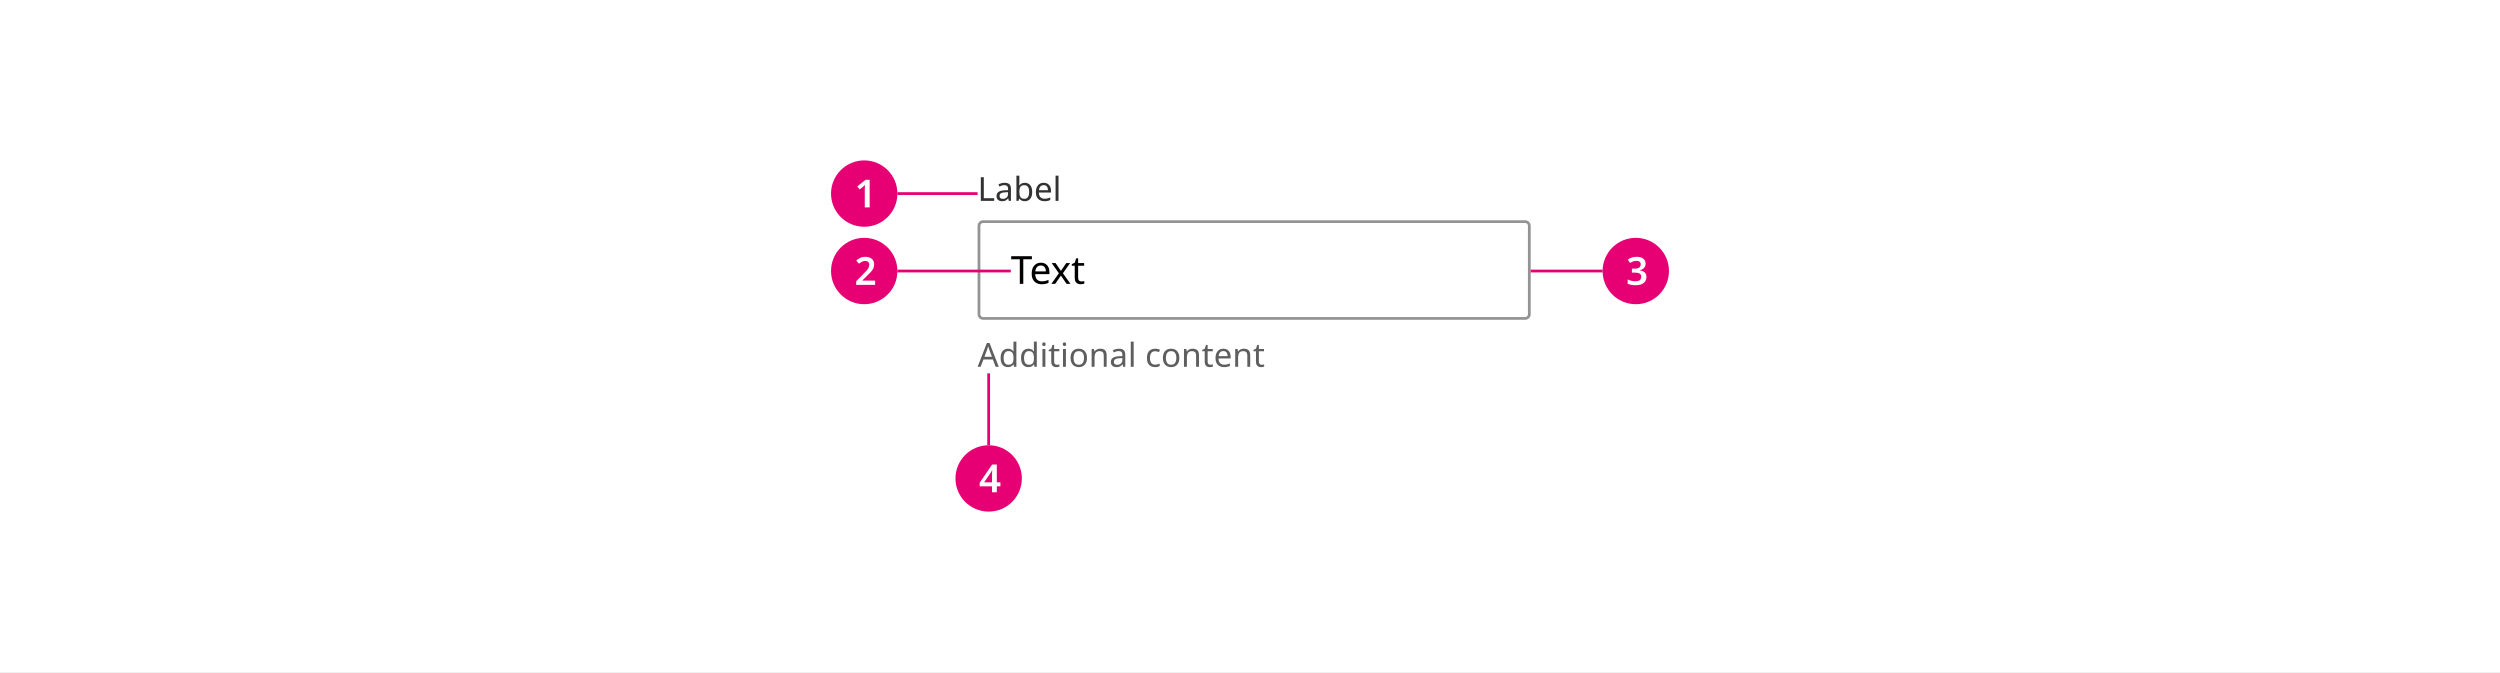
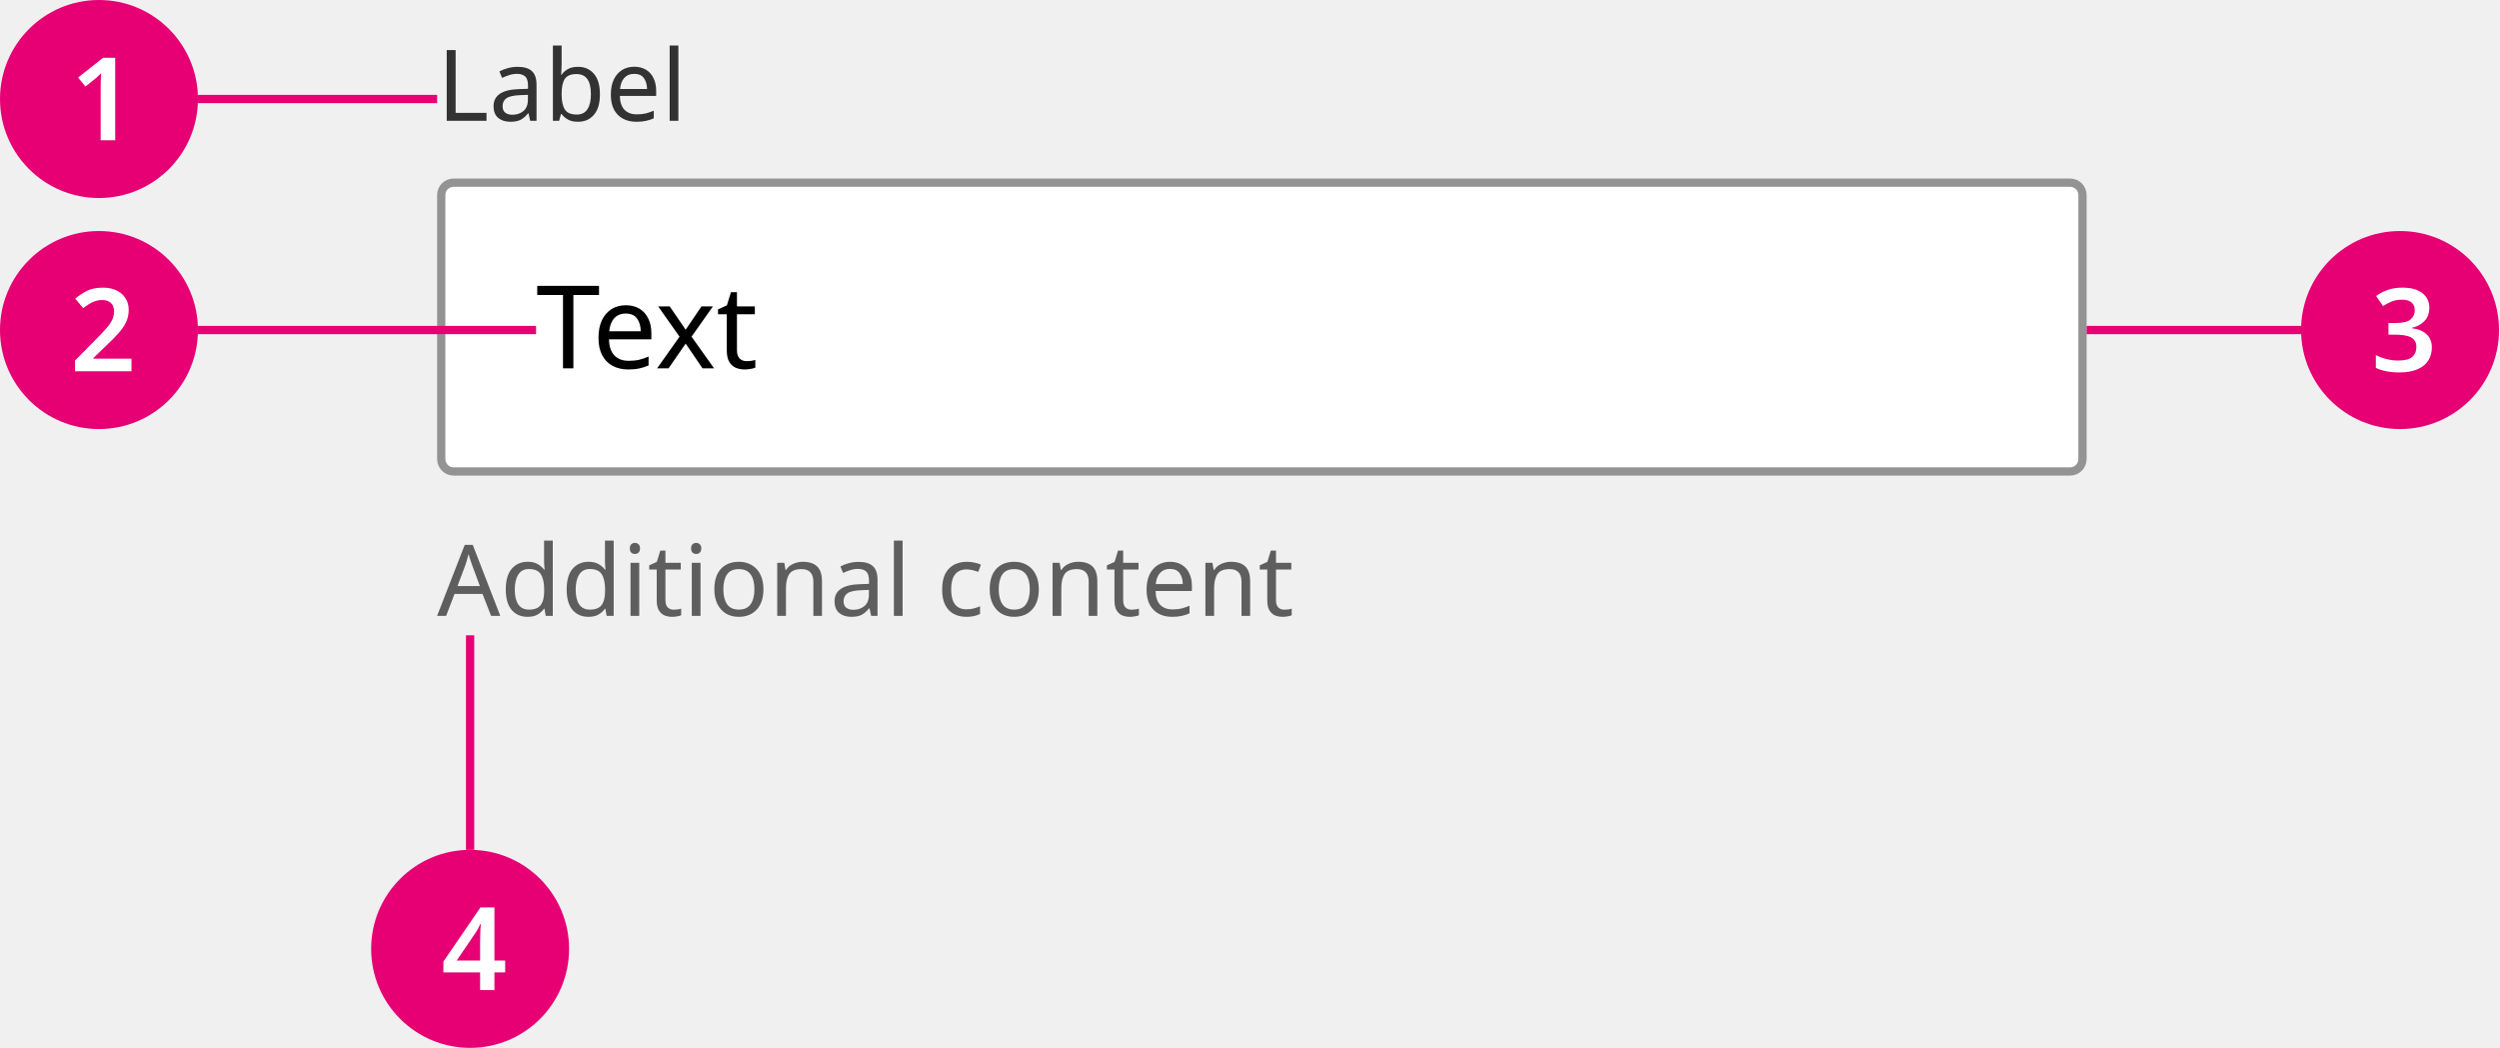
- <svg xmlns="http://www.w3.org/2000/svg" width="904" height="243" viewBox="0 0 904 243" fill="none">
-   <rect width="904" height="243" fill="white" />
-   <path d="M354.664 72.64V64.072H355.744V71.68H359.488V72.64H354.664ZM363.249 66.1C364.033 66.1 364.613 66.272 364.989 66.616C365.365 66.96 365.553 67.508 365.553 68.26V72.64H364.785L364.581 71.728H364.533C364.253 72.08 363.957 72.34 363.645 72.508C363.333 72.676 362.909 72.76 362.373 72.76C361.789 72.76 361.305 72.608 360.921 72.304C360.537 71.992 360.345 71.508 360.345 70.852C360.345 70.212 360.597 69.72 361.101 69.376C361.605 69.024 362.381 68.832 363.429 68.8L364.521 68.764V68.38C364.521 67.844 364.405 67.472 364.173 67.264C363.941 67.056 363.613 66.952 363.189 66.952C362.853 66.952 362.533 67.004 362.229 67.108C361.925 67.204 361.641 67.316 361.377 67.444L361.053 66.652C361.333 66.5 361.665 66.372 362.049 66.268C362.433 66.156 362.833 66.1 363.249 66.1ZM364.509 69.496L363.561 69.532C362.761 69.564 362.205 69.692 361.893 69.916C361.589 70.14 361.437 70.456 361.437 70.864C361.437 71.224 361.545 71.488 361.761 71.656C361.985 71.824 362.269 71.908 362.613 71.908C363.149 71.908 363.597 71.76 363.957 71.464C364.325 71.16 364.509 70.696 364.509 70.072V69.496ZM368.596 63.52V65.74C368.596 66.012 368.588 66.268 368.572 66.508C368.564 66.74 368.552 66.924 368.536 67.06H368.596C368.78 66.788 369.032 66.56 369.352 66.376C369.672 66.192 370.084 66.1 370.588 66.1C371.388 66.1 372.028 66.38 372.508 66.94C372.996 67.492 373.24 68.32 373.24 69.424C373.24 70.528 372.996 71.36 372.508 71.92C372.02 72.48 371.38 72.76 370.588 72.76C370.084 72.76 369.672 72.668 369.352 72.484C369.032 72.3 368.78 72.08 368.596 71.824H368.512L368.296 72.64H367.54V63.52H368.596ZM370.408 66.976C369.72 66.976 369.244 67.172 368.98 67.564C368.724 67.956 368.596 68.564 368.596 69.388V69.436C368.596 70.228 368.724 70.836 368.98 71.26C369.244 71.676 369.728 71.884 370.432 71.884C371.008 71.884 371.436 71.672 371.716 71.248C372.004 70.824 372.148 70.212 372.148 69.412C372.148 67.788 371.568 66.976 370.408 66.976ZM377.406 66.088C377.95 66.088 378.422 66.208 378.822 66.448C379.222 66.688 379.526 67.028 379.734 67.468C379.95 67.9 380.058 68.408 380.058 68.992V69.628H375.654C375.67 70.356 375.854 70.912 376.206 71.296C376.566 71.672 377.066 71.86 377.706 71.86C378.114 71.86 378.474 71.824 378.786 71.752C379.106 71.672 379.434 71.56 379.77 71.416V72.34C379.442 72.484 379.118 72.588 378.798 72.652C378.478 72.724 378.098 72.76 377.658 72.76C377.042 72.76 376.502 72.636 376.038 72.388C375.574 72.14 375.21 71.772 374.946 71.284C374.69 70.796 374.562 70.192 374.562 69.472C374.562 68.768 374.678 68.164 374.91 67.66C375.15 67.156 375.482 66.768 375.906 66.496C376.338 66.224 376.838 66.088 377.406 66.088ZM377.394 66.952C376.89 66.952 376.49 67.116 376.194 67.444C375.906 67.764 375.734 68.212 375.678 68.788H378.954C378.946 68.244 378.818 67.804 378.57 67.468C378.322 67.124 377.93 66.952 377.394 66.952ZM382.752 72.64H381.696V63.52H382.752V72.64Z" fill="#323232" />
-   <rect x="354" y="80.14" width="199" height="35" rx="1.5" fill="white" />
-   <path d="M370.022 102.64H368.762V93.75H365.64V92.644H373.13V93.75H370.022V102.64ZM376.383 94.996C377.018 94.996 377.568 95.136 378.035 95.416C378.502 95.696 378.856 96.093 379.099 96.606C379.351 97.11 379.477 97.703 379.477 98.384V99.126H374.339C374.358 99.975 374.572 100.624 374.983 101.072C375.403 101.511 375.986 101.73 376.733 101.73C377.209 101.73 377.629 101.688 377.993 101.604C378.366 101.511 378.749 101.38 379.141 101.212V102.29C378.758 102.458 378.38 102.579 378.007 102.654C377.634 102.738 377.19 102.78 376.677 102.78C375.958 102.78 375.328 102.635 374.787 102.346C374.246 102.057 373.821 101.627 373.513 101.058C373.214 100.489 373.065 99.784 373.065 98.944C373.065 98.123 373.2 97.418 373.471 96.83C373.751 96.242 374.138 95.789 374.633 95.472C375.137 95.155 375.72 94.996 376.383 94.996ZM376.369 96.004C375.781 96.004 375.314 96.195 374.969 96.578C374.633 96.951 374.432 97.474 374.367 98.146H378.189C378.18 97.511 378.03 96.998 377.741 96.606C377.452 96.205 376.994 96.004 376.369 96.004ZM382.892 98.804L380.302 95.136H381.702L383.634 97.964L385.552 95.136H386.938L384.348 98.804L387.078 102.64H385.678L383.634 99.644L381.562 102.64H380.176L382.892 98.804ZM391.03 101.772C391.217 101.772 391.408 101.758 391.604 101.73C391.8 101.702 391.959 101.665 392.08 101.618V102.556C391.949 102.621 391.763 102.673 391.52 102.71C391.277 102.757 391.044 102.78 390.82 102.78C390.428 102.78 390.064 102.715 389.728 102.584C389.401 102.444 389.135 102.206 388.93 101.87C388.725 101.534 388.622 101.063 388.622 100.456V96.088H387.558V95.5L388.636 95.01L389.126 93.414H389.854V95.136H392.024V96.088H389.854V100.428C389.854 100.885 389.961 101.226 390.176 101.45C390.4 101.665 390.685 101.772 391.03 101.772Z" fill="black" />
-   <rect x="354" y="80.14" width="199" height="35" rx="1.5" stroke="#939393" />
-   <path d="M360.04 132.64L359.008 129.988H355.612L354.592 132.64H353.5L356.848 124.036H357.82L361.156 132.64H360.04ZM358.684 129.028L357.724 126.436C357.7 126.372 357.66 126.256 357.604 126.088C357.548 125.92 357.492 125.748 357.436 125.572C357.388 125.388 357.348 125.248 357.316 125.152C357.252 125.4 357.184 125.644 357.112 125.884C357.048 126.116 356.992 126.3 356.944 126.436L355.972 129.028H358.684ZM364.464 132.76C363.664 132.76 363.024 132.484 362.544 131.932C362.064 131.372 361.824 130.54 361.824 129.436C361.824 128.332 362.064 127.5 362.544 126.94C363.032 126.372 363.676 126.088 364.476 126.088C364.972 126.088 365.376 126.18 365.688 126.364C366.008 126.548 366.268 126.772 366.468 127.036H366.54C366.524 126.932 366.508 126.78 366.492 126.58C366.476 126.372 366.468 126.208 366.468 126.088V123.52H367.524V132.64H366.672L366.516 131.776H366.468C366.276 132.048 366.02 132.28 365.7 132.472C365.38 132.664 364.968 132.76 364.464 132.76ZM364.632 131.884C365.312 131.884 365.788 131.7 366.06 131.332C366.34 130.956 366.48 130.392 366.48 129.64V129.448C366.48 128.648 366.348 128.036 366.084 127.612C365.82 127.18 365.332 126.964 364.62 126.964C364.052 126.964 363.624 127.192 363.336 127.648C363.056 128.096 362.916 128.7 362.916 129.46C362.916 130.228 363.056 130.824 363.336 131.248C363.624 131.672 364.056 131.884 364.632 131.884ZM371.847 132.76C371.047 132.76 370.407 132.484 369.927 131.932C369.447 131.372 369.207 130.54 369.207 129.436C369.207 128.332 369.447 127.5 369.927 126.94C370.415 126.372 371.059 126.088 371.859 126.088C372.355 126.088 372.759 126.18 373.071 126.364C373.391 126.548 373.651 126.772 373.851 127.036H373.923C373.907 126.932 373.891 126.78 373.875 126.58C373.859 126.372 373.851 126.208 373.851 126.088V123.52H374.907V132.64H374.055L373.899 131.776H373.851C373.659 132.048 373.403 132.28 373.083 132.472C372.763 132.664 372.351 132.76 371.847 132.76ZM372.015 131.884C372.695 131.884 373.171 131.7 373.443 131.332C373.723 130.956 373.863 130.392 373.863 129.64V129.448C373.863 128.648 373.731 128.036 373.467 127.612C373.203 127.18 372.715 126.964 372.003 126.964C371.435 126.964 371.007 127.192 370.719 127.648C370.439 128.096 370.299 128.7 370.299 129.46C370.299 130.228 370.439 130.824 370.719 131.248C371.007 131.672 371.439 131.884 372.015 131.884ZM377.49 123.796C377.65 123.796 377.79 123.852 377.91 123.964C378.038 124.068 378.102 124.236 378.102 124.468C378.102 124.7 378.038 124.872 377.91 124.984C377.79 125.088 377.65 125.14 377.49 125.14C377.314 125.14 377.166 125.088 377.046 124.984C376.926 124.872 376.866 124.7 376.866 124.468C376.866 124.236 376.926 124.068 377.046 123.964C377.166 123.852 377.314 123.796 377.49 123.796ZM378.006 126.208V132.64H376.95V126.208H378.006ZM382.191 131.896C382.351 131.896 382.515 131.884 382.683 131.86C382.851 131.836 382.987 131.804 383.091 131.764V132.568C382.979 132.624 382.819 132.668 382.611 132.7C382.403 132.74 382.203 132.76 382.011 132.76C381.675 132.76 381.363 132.704 381.075 132.592C380.795 132.472 380.567 132.268 380.391 131.98C380.215 131.692 380.127 131.288 380.127 130.768V127.024H379.215V126.52L380.139 126.1L380.559 124.732H381.183V126.208H383.043V127.024H381.183V130.744C381.183 131.136 381.275 131.428 381.459 131.62C381.651 131.804 381.895 131.896 382.191 131.896ZM384.919 123.796C385.079 123.796 385.219 123.852 385.339 123.964C385.467 124.068 385.531 124.236 385.531 124.468C385.531 124.7 385.467 124.872 385.339 124.984C385.219 125.088 385.079 125.14 384.919 125.14C384.743 125.14 384.595 125.088 384.475 124.984C384.355 124.872 384.295 124.7 384.295 124.468C384.295 124.236 384.355 124.068 384.475 123.964C384.595 123.852 384.743 123.796 384.919 123.796ZM385.435 126.208V132.64H384.379V126.208H385.435ZM393.065 129.412C393.065 130.476 392.793 131.3 392.249 131.884C391.713 132.468 390.985 132.76 390.065 132.76C389.497 132.76 388.989 132.632 388.541 132.376C388.101 132.112 387.753 131.732 387.497 131.236C387.241 130.732 387.113 130.124 387.113 129.412C387.113 128.348 387.377 127.528 387.905 126.952C388.441 126.376 389.173 126.088 390.101 126.088C390.677 126.088 391.189 126.22 391.637 126.484C392.085 126.74 392.433 127.116 392.681 127.612C392.937 128.1 393.065 128.7 393.065 129.412ZM388.205 129.412C388.205 130.172 388.353 130.776 388.649 131.224C388.953 131.664 389.433 131.884 390.089 131.884C390.737 131.884 391.213 131.664 391.517 131.224C391.821 130.776 391.973 130.172 391.973 129.412C391.973 128.652 391.821 128.056 391.517 127.624C391.213 127.192 390.733 126.976 390.077 126.976C389.421 126.976 388.945 127.192 388.649 127.624C388.353 128.056 388.205 128.652 388.205 129.412ZM397.835 126.088C398.603 126.088 399.183 126.276 399.575 126.652C399.967 127.028 400.163 127.628 400.163 128.452V132.64H399.119V128.524C399.119 127.492 398.639 126.976 397.679 126.976C396.967 126.976 396.475 127.176 396.203 127.576C395.931 127.976 395.795 128.552 395.795 129.304V132.64H394.739V126.208H395.591L395.747 127.084H395.807C396.015 126.748 396.303 126.5 396.671 126.34C397.039 126.172 397.427 126.088 397.835 126.088ZM404.593 126.1C405.377 126.1 405.957 126.272 406.333 126.616C406.709 126.96 406.897 127.508 406.897 128.26V132.64H406.129L405.925 131.728H405.877C405.597 132.08 405.301 132.34 404.989 132.508C404.677 132.676 404.253 132.76 403.717 132.76C403.133 132.76 402.649 132.608 402.265 132.304C401.881 131.992 401.689 131.508 401.689 130.852C401.689 130.212 401.941 129.72 402.445 129.376C402.949 129.024 403.725 128.832 404.773 128.8L405.865 128.764V128.38C405.865 127.844 405.749 127.472 405.517 127.264C405.285 127.056 404.957 126.952 404.533 126.952C404.197 126.952 403.877 127.004 403.573 127.108C403.269 127.204 402.985 127.316 402.721 127.444L402.397 126.652C402.677 126.5 403.009 126.372 403.393 126.268C403.777 126.156 404.177 126.1 404.593 126.1ZM405.853 129.496L404.905 129.532C404.105 129.564 403.549 129.692 403.237 129.916C402.933 130.14 402.781 130.456 402.781 130.864C402.781 131.224 402.889 131.488 403.105 131.656C403.329 131.824 403.613 131.908 403.957 131.908C404.493 131.908 404.941 131.76 405.301 131.464C405.669 131.16 405.853 130.696 405.853 130.072V129.496ZM409.939 132.64H408.883V123.52H409.939V132.64ZM417.674 132.76C417.098 132.76 416.59 132.644 416.15 132.412C415.71 132.18 415.362 131.82 415.106 131.332C414.858 130.844 414.734 130.22 414.734 129.46C414.734 128.668 414.862 128.024 415.118 127.528C415.382 127.032 415.742 126.668 416.198 126.436C416.654 126.204 417.17 126.088 417.746 126.088C418.066 126.088 418.378 126.124 418.682 126.196C418.994 126.26 419.246 126.34 419.438 126.436L419.114 127.312C418.922 127.24 418.698 127.172 418.442 127.108C418.186 127.044 417.946 127.012 417.722 127.012C416.458 127.012 415.826 127.824 415.826 129.448C415.826 130.224 415.978 130.82 416.282 131.236C416.594 131.644 417.054 131.848 417.662 131.848C418.006 131.848 418.314 131.812 418.586 131.74C418.858 131.668 419.106 131.58 419.33 131.476V132.412C419.114 132.524 418.874 132.608 418.61 132.664C418.354 132.728 418.042 132.76 417.674 132.76ZM426.452 129.412C426.452 130.476 426.18 131.3 425.636 131.884C425.1 132.468 424.372 132.76 423.452 132.76C422.884 132.76 422.376 132.632 421.928 132.376C421.488 132.112 421.14 131.732 420.884 131.236C420.628 130.732 420.5 130.124 420.5 129.412C420.5 128.348 420.764 127.528 421.292 126.952C421.828 126.376 422.56 126.088 423.488 126.088C424.064 126.088 424.576 126.22 425.024 126.484C425.472 126.74 425.82 127.116 426.068 127.612C426.324 128.1 426.452 128.7 426.452 129.412ZM421.592 129.412C421.592 130.172 421.74 130.776 422.036 131.224C422.34 131.664 422.82 131.884 423.476 131.884C424.124 131.884 424.6 131.664 424.904 131.224C425.208 130.776 425.36 130.172 425.36 129.412C425.36 128.652 425.208 128.056 424.904 127.624C424.6 127.192 424.12 126.976 423.464 126.976C422.808 126.976 422.332 127.192 422.036 127.624C421.74 128.056 421.592 128.652 421.592 129.412ZM431.221 126.088C431.989 126.088 432.569 126.276 432.961 126.652C433.353 127.028 433.549 127.628 433.549 128.452V132.64H432.505V128.524C432.505 127.492 432.025 126.976 431.065 126.976C430.353 126.976 429.861 127.176 429.589 127.576C429.317 127.976 429.181 128.552 429.181 129.304V132.64H428.125V126.208H428.977L429.133 127.084H429.193C429.401 126.748 429.689 126.5 430.057 126.34C430.425 126.172 430.813 126.088 431.221 126.088ZM437.691 131.896C437.851 131.896 438.015 131.884 438.183 131.86C438.351 131.836 438.487 131.804 438.591 131.764V132.568C438.479 132.624 438.319 132.668 438.111 132.7C437.903 132.74 437.703 132.76 437.511 132.76C437.175 132.76 436.863 132.704 436.575 132.592C436.295 132.472 436.067 132.268 435.891 131.98C435.715 131.692 435.627 131.288 435.627 130.768V127.024H434.715V126.52L435.639 126.1L436.059 124.732H436.683V126.208H438.543V127.024H436.683V130.744C436.683 131.136 436.775 131.428 436.959 131.62C437.151 131.804 437.395 131.896 437.691 131.896ZM442.363 126.088C442.907 126.088 443.379 126.208 443.779 126.448C444.179 126.688 444.483 127.028 444.691 127.468C444.907 127.9 445.015 128.408 445.015 128.992V129.628H440.611C440.627 130.356 440.811 130.912 441.163 131.296C441.523 131.672 442.023 131.86 442.663 131.86C443.071 131.86 443.431 131.824 443.743 131.752C444.063 131.672 444.391 131.56 444.727 131.416V132.34C444.399 132.484 444.075 132.588 443.755 132.652C443.435 132.724 443.055 132.76 442.615 132.76C441.999 132.76 441.459 132.636 440.995 132.388C440.531 132.14 440.167 131.772 439.903 131.284C439.647 130.796 439.519 130.192 439.519 129.472C439.519 128.768 439.635 128.164 439.867 127.66C440.107 127.156 440.439 126.768 440.863 126.496C441.295 126.224 441.795 126.088 442.363 126.088ZM442.351 126.952C441.847 126.952 441.447 127.116 441.151 127.444C440.863 127.764 440.691 128.212 440.635 128.788H443.911C443.903 128.244 443.775 127.804 443.527 127.468C443.279 127.124 442.887 126.952 442.351 126.952ZM449.749 126.088C450.517 126.088 451.097 126.276 451.489 126.652C451.881 127.028 452.077 127.628 452.077 128.452V132.64H451.033V128.524C451.033 127.492 450.553 126.976 449.593 126.976C448.881 126.976 448.389 127.176 448.117 127.576C447.845 127.976 447.709 128.552 447.709 129.304V132.64H446.653V126.208H447.505L447.661 127.084H447.721C447.929 126.748 448.217 126.5 448.585 126.34C448.953 126.172 449.341 126.088 449.749 126.088ZM456.219 131.896C456.379 131.896 456.543 131.884 456.711 131.86C456.879 131.836 457.015 131.804 457.119 131.764V132.568C457.007 132.624 456.847 132.668 456.639 132.7C456.431 132.74 456.231 132.76 456.039 132.76C455.703 132.76 455.391 132.704 455.103 132.592C454.823 132.472 454.595 132.268 454.419 131.98C454.243 131.692 454.155 131.288 454.155 130.768V127.024H453.243V126.52L454.167 126.1L454.587 124.732H455.211V126.208H457.071V127.024H455.211V130.744C455.211 131.136 455.303 131.428 455.487 131.62C455.679 131.804 455.923 131.896 456.219 131.896Z" fill="#5E5E5E" />
-   <path d="M357.5 135V161" stroke="#E60074" />
-   <circle cx="357.5" cy="173" r="12" fill="#E60074" />
-   <path d="M361.75 175.858H360.448V178H358.712V175.858H354.26V174.542L358.754 167.976H360.448V174.416H361.75V175.858ZM358.712 174.416V172.176C358.712 171.915 358.717 171.644 358.726 171.364C358.735 171.075 358.745 170.809 358.754 170.566C358.773 170.314 358.787 170.123 358.796 169.992H358.74C358.656 170.179 358.563 170.365 358.46 170.552C358.367 170.729 358.259 170.907 358.138 171.084L355.87 174.416H358.712Z" fill="white" />
-   <circle cx="312.5" cy="70" r="12" fill="#E60074" />
-   <path d="M314.468 75H312.704V68.77C312.704 68.471 312.709 68.154 312.718 67.818C312.727 67.482 312.741 67.169 312.76 66.88C312.667 66.973 312.55 67.085 312.41 67.216C312.279 67.347 312.135 67.473 311.976 67.594L310.856 68.49L309.974 67.398L312.998 65.004H314.468V75Z" fill="white" />
-   <path d="M324.5 70H353.5" stroke="#E60074" />
-   <circle cx="312.5" cy="98" r="12" fill="#E60074" />
-   <path d="M316.442 103H309.596V101.698L312.144 99.122C312.648 98.609 313.059 98.17 313.376 97.806C313.703 97.442 313.941 97.101 314.09 96.784C314.249 96.457 314.328 96.107 314.328 95.734C314.328 95.277 314.197 94.936 313.936 94.712C313.684 94.479 313.339 94.362 312.9 94.362C312.48 94.362 312.088 94.451 311.724 94.628C311.36 94.796 310.982 95.039 310.59 95.356L309.624 94.194C310.035 93.839 310.497 93.531 311.01 93.27C311.533 92.999 312.195 92.864 312.998 92.864C313.642 92.864 314.193 92.981 314.65 93.214C315.117 93.438 315.476 93.755 315.728 94.166C315.98 94.567 316.106 95.029 316.106 95.552C316.106 96.093 315.999 96.593 315.784 97.05C315.569 97.498 315.257 97.951 314.846 98.408C314.445 98.856 313.964 99.341 313.404 99.864L311.822 101.39V101.474H316.442V103Z" fill="white" />
-   <path d="M324.5 98H365.5" stroke="#E60074" />
-   <path d="M553.5 98H579.5" stroke="#E60074" />
-   <circle cx="591.5" cy="98" r="12" fill="#E60074" />
-   <path d="M595.05 95.286C595.05 95.967 594.849 96.513 594.448 96.924C594.056 97.325 593.547 97.596 592.922 97.736V97.778C593.725 97.881 594.331 98.133 594.742 98.534C595.153 98.935 595.358 99.463 595.358 100.116C595.358 100.695 595.218 101.213 594.938 101.67C594.658 102.127 594.224 102.487 593.636 102.748C593.057 103.009 592.311 103.14 591.396 103.14C590.845 103.14 590.337 103.093 589.87 103C589.413 102.916 588.979 102.781 588.568 102.594V101.04C588.988 101.255 589.436 101.418 589.912 101.53C590.388 101.642 590.836 101.698 591.256 101.698C592.068 101.698 592.642 101.553 592.978 101.264C593.314 100.965 593.482 100.555 593.482 100.032C593.482 99.537 593.286 99.169 592.894 98.926C592.502 98.683 591.849 98.562 590.934 98.562H590.094V97.148H590.948C591.835 97.148 592.446 97.003 592.782 96.714C593.118 96.425 593.286 96.051 593.286 95.594C593.286 95.193 593.155 94.88 592.894 94.656C592.633 94.432 592.241 94.32 591.718 94.32C591.214 94.32 590.78 94.404 590.416 94.572C590.052 94.731 589.725 94.903 589.436 95.09L588.596 93.872C588.979 93.592 589.431 93.354 589.954 93.158C590.477 92.962 591.093 92.864 591.802 92.864C592.838 92.864 593.636 93.083 594.196 93.522C594.765 93.961 595.05 94.549 595.05 95.286Z" fill="white" />
+ <svg xmlns="http://www.w3.org/2000/svg" width="303" height="127" viewBox="0 0 303 127" fill="none">
+   <path d="M54.164 14.64V6.072H55.244V13.68H58.988V14.64H54.164ZM62.749 8.1C63.533 8.1 64.113 8.272 64.489 8.616C64.865 8.96 65.053 9.508 65.053 10.26V14.64H64.285L64.081 13.728H64.033C63.753 14.08 63.457 14.34 63.145 14.508C62.833 14.676 62.409 14.76 61.873 14.76C61.289 14.76 60.805 14.608 60.421 14.304C60.037 13.992 59.845 13.508 59.845 12.852C59.845 12.212 60.097 11.72 60.601 11.376C61.105 11.024 61.881 10.832 62.929 10.8L64.021 10.764V10.38C64.021 9.844 63.905 9.472 63.673 9.264C63.441 9.056 63.113 8.952 62.689 8.952C62.353 8.952 62.033 9.004 61.729 9.108C61.425 9.204 61.141 9.316 60.877 9.444L60.553 8.652C60.833 8.5 61.165 8.372 61.549 8.268C61.933 8.156 62.333 8.1 62.749 8.1ZM64.009 11.496L63.061 11.532C62.261 11.564 61.705 11.692 61.393 11.916C61.089 12.14 60.937 12.456 60.937 12.864C60.937 13.224 61.045 13.488 61.261 13.656C61.485 13.824 61.769 13.908 62.113 13.908C62.649 13.908 63.097 13.76 63.457 13.464C63.825 13.16 64.009 12.696 64.009 12.072V11.496ZM68.096 5.52V7.74C68.096 8.012 68.088 8.268 68.072 8.508C68.064 8.74 68.052 8.924 68.035 9.06H68.096C68.279 8.788 68.531 8.56 68.852 8.376C69.171 8.192 69.584 8.1 70.088 8.1C70.888 8.1 71.528 8.38 72.007 8.94C72.496 9.492 72.74 10.32 72.74 11.424C72.74 12.528 72.496 13.36 72.007 13.92C71.519 14.48 70.879 14.76 70.088 14.76C69.584 14.76 69.171 14.668 68.852 14.484C68.531 14.3 68.279 14.08 68.096 13.824H68.011L67.796 14.64H67.04V5.52H68.096ZM69.907 8.976C69.219 8.976 68.743 9.172 68.48 9.564C68.224 9.956 68.096 10.564 68.096 11.388V11.436C68.096 12.228 68.224 12.836 68.48 13.26C68.743 13.676 69.228 13.884 69.931 13.884C70.507 13.884 70.936 13.672 71.216 13.248C71.504 12.824 71.647 12.212 71.647 11.412C71.647 9.788 71.067 8.976 69.907 8.976ZM76.906 8.088C77.45 8.088 77.922 8.208 78.322 8.448C78.722 8.688 79.026 9.028 79.234 9.468C79.45 9.9 79.558 10.408 79.558 10.992V11.628H75.154C75.17 12.356 75.354 12.912 75.706 13.296C76.066 13.672 76.566 13.86 77.206 13.86C77.614 13.86 77.974 13.824 78.286 13.752C78.606 13.672 78.934 13.56 79.27 13.416V14.34C78.942 14.484 78.618 14.588 78.298 14.652C77.978 14.724 77.598 14.76 77.158 14.76C76.542 14.76 76.002 14.636 75.538 14.388C75.074 14.14 74.71 13.772 74.446 13.284C74.19 12.796 74.062 12.192 74.062 11.472C74.062 10.768 74.178 10.164 74.41 9.66C74.65 9.156 74.982 8.768 75.406 8.496C75.838 8.224 76.338 8.088 76.906 8.088ZM76.894 8.952C76.39 8.952 75.99 9.116 75.694 9.444C75.406 9.764 75.234 10.212 75.178 10.788H78.454C78.446 10.244 78.318 9.804 78.07 9.468C77.822 9.124 77.43 8.952 76.894 8.952ZM82.252 14.64H81.196V5.52H82.252V14.64Z" fill="#323232" />
+   <rect x="53.5" y="22.14" width="199" height="35" rx="1.5" fill="white" />
+   <path d="M69.522 44.64H68.262V35.75H65.14V34.644H72.63V35.75H69.522V44.64ZM75.883 36.996C76.518 36.996 77.068 37.136 77.535 37.416C78.002 37.696 78.356 38.093 78.599 38.606C78.851 39.11 78.977 39.703 78.977 40.384V41.126H73.839C73.858 41.975 74.072 42.624 74.483 43.072C74.903 43.511 75.486 43.73 76.233 43.73C76.709 43.73 77.129 43.688 77.493 43.604C77.866 43.511 78.249 43.38 78.641 43.212V44.29C78.258 44.458 77.88 44.579 77.507 44.654C77.134 44.738 76.69 44.78 76.177 44.78C75.458 44.78 74.828 44.635 74.287 44.346C73.746 44.057 73.321 43.627 73.013 43.058C72.714 42.489 72.565 41.784 72.565 40.944C72.565 40.123 72.7 39.418 72.971 38.83C73.251 38.242 73.638 37.789 74.133 37.472C74.637 37.155 75.22 36.996 75.883 36.996ZM75.869 38.004C75.281 38.004 74.814 38.195 74.469 38.578C74.133 38.951 73.932 39.474 73.867 40.146H77.689C77.68 39.511 77.53 38.998 77.241 38.606C76.952 38.205 76.494 38.004 75.869 38.004ZM82.392 40.804L79.802 37.136H81.202L83.134 39.964L85.052 37.136H86.438L83.848 40.804L86.578 44.64H85.178L83.134 41.644L81.062 44.64H79.676L82.392 40.804ZM90.53 43.772C90.717 43.772 90.908 43.758 91.104 43.73C91.3 43.702 91.459 43.665 91.58 43.618V44.556C91.449 44.621 91.263 44.673 91.02 44.71C90.777 44.757 90.544 44.78 90.32 44.78C89.928 44.78 89.564 44.715 89.228 44.584C88.901 44.444 88.635 44.206 88.43 43.87C88.225 43.534 88.122 43.063 88.122 42.456V38.088H87.058V37.5L88.136 37.01L88.626 35.414H89.354V37.136H91.524V38.088H89.354V42.428C89.354 42.885 89.461 43.226 89.676 43.45C89.9 43.665 90.185 43.772 90.53 43.772Z" fill="black" />
+   <rect x="53.5" y="22.14" width="199" height="35" rx="1.5" stroke="#939393" />
+   <path d="M59.54 74.64L58.508 71.988H55.112L54.092 74.64H53L56.348 66.036H57.32L60.656 74.64H59.54ZM58.184 71.028L57.224 68.436C57.2 68.372 57.16 68.256 57.104 68.088C57.048 67.92 56.992 67.748 56.936 67.572C56.888 67.388 56.848 67.248 56.816 67.152C56.752 67.4 56.684 67.644 56.612 67.884C56.548 68.116 56.492 68.3 56.444 68.436L55.472 71.028H58.184ZM63.964 74.76C63.164 74.76 62.524 74.484 62.044 73.932C61.564 73.372 61.324 72.54 61.324 71.436C61.324 70.332 61.564 69.5 62.044 68.94C62.532 68.372 63.176 68.088 63.976 68.088C64.472 68.088 64.876 68.18 65.188 68.364C65.508 68.548 65.768 68.772 65.968 69.036H66.04C66.024 68.932 66.008 68.78 65.992 68.58C65.976 68.372 65.968 68.208 65.968 68.088V65.52H67.024V74.64H66.172L66.016 73.776H65.968C65.776 74.048 65.52 74.28 65.2 74.472C64.88 74.664 64.468 74.76 63.964 74.76ZM64.132 73.884C64.812 73.884 65.288 73.7 65.56 73.332C65.84 72.956 65.98 72.392 65.98 71.64V71.448C65.98 70.648 65.848 70.036 65.584 69.612C65.32 69.18 64.832 68.964 64.12 68.964C63.552 68.964 63.124 69.192 62.836 69.648C62.556 70.096 62.416 70.7 62.416 71.46C62.416 72.228 62.556 72.824 62.836 73.248C63.124 73.672 63.556 73.884 64.132 73.884ZM71.347 74.76C70.547 74.76 69.907 74.484 69.427 73.932C68.947 73.372 68.707 72.54 68.707 71.436C68.707 70.332 68.947 69.5 69.427 68.94C69.915 68.372 70.559 68.088 71.359 68.088C71.855 68.088 72.259 68.18 72.571 68.364C72.891 68.548 73.151 68.772 73.351 69.036H73.423C73.407 68.932 73.391 68.78 73.375 68.58C73.359 68.372 73.351 68.208 73.351 68.088V65.52H74.407V74.64H73.555L73.399 73.776H73.351C73.159 74.048 72.903 74.28 72.583 74.472C72.263 74.664 71.851 74.76 71.347 74.76ZM71.515 73.884C72.195 73.884 72.671 73.7 72.943 73.332C73.223 72.956 73.363 72.392 73.363 71.64V71.448C73.363 70.648 73.231 70.036 72.967 69.612C72.703 69.18 72.215 68.964 71.503 68.964C70.935 68.964 70.507 69.192 70.219 69.648C69.939 70.096 69.799 70.7 69.799 71.46C69.799 72.228 69.939 72.824 70.219 73.248C70.507 73.672 70.939 73.884 71.515 73.884ZM76.99 65.796C77.15 65.796 77.29 65.852 77.41 65.964C77.538 66.068 77.602 66.236 77.602 66.468C77.602 66.7 77.538 66.872 77.41 66.984C77.29 67.088 77.15 67.14 76.99 67.14C76.814 67.14 76.666 67.088 76.546 66.984C76.426 66.872 76.366 66.7 76.366 66.468C76.366 66.236 76.426 66.068 76.546 65.964C76.666 65.852 76.814 65.796 76.99 65.796ZM77.506 68.208V74.64H76.45V68.208H77.506ZM81.691 73.896C81.851 73.896 82.015 73.884 82.183 73.86C82.351 73.836 82.487 73.804 82.591 73.764V74.568C82.479 74.624 82.319 74.668 82.111 74.7C81.903 74.74 81.703 74.76 81.511 74.76C81.175 74.76 80.863 74.704 80.575 74.592C80.295 74.472 80.067 74.268 79.891 73.98C79.715 73.692 79.627 73.288 79.627 72.768V69.024H78.715V68.52L79.639 68.1L80.059 66.732H80.683V68.208H82.543V69.024H80.683V72.744C80.683 73.136 80.775 73.428 80.959 73.62C81.151 73.804 81.395 73.896 81.691 73.896ZM84.419 65.796C84.579 65.796 84.719 65.852 84.839 65.964C84.967 66.068 85.031 66.236 85.031 66.468C85.031 66.7 84.967 66.872 84.839 66.984C84.719 67.088 84.579 67.14 84.419 67.14C84.243 67.14 84.095 67.088 83.975 66.984C83.855 66.872 83.795 66.7 83.795 66.468C83.795 66.236 83.855 66.068 83.975 65.964C84.095 65.852 84.243 65.796 84.419 65.796ZM84.935 68.208V74.64H83.879V68.208H84.935ZM92.565 71.412C92.565 72.476 92.293 73.3 91.749 73.884C91.213 74.468 90.485 74.76 89.565 74.76C88.997 74.76 88.489 74.632 88.041 74.376C87.601 74.112 87.253 73.732 86.997 73.236C86.741 72.732 86.613 72.124 86.613 71.412C86.613 70.348 86.877 69.528 87.405 68.952C87.941 68.376 88.673 68.088 89.601 68.088C90.177 68.088 90.689 68.22 91.137 68.484C91.585 68.74 91.933 69.116 92.181 69.612C92.437 70.1 92.565 70.7 92.565 71.412ZM87.705 71.412C87.705 72.172 87.853 72.776 88.149 73.224C88.453 73.664 88.933 73.884 89.589 73.884C90.237 73.884 90.713 73.664 91.017 73.224C91.321 72.776 91.473 72.172 91.473 71.412C91.473 70.652 91.321 70.056 91.017 69.624C90.713 69.192 90.233 68.976 89.577 68.976C88.921 68.976 88.445 69.192 88.149 69.624C87.853 70.056 87.705 70.652 87.705 71.412ZM97.335 68.088C98.103 68.088 98.683 68.276 99.075 68.652C99.467 69.028 99.663 69.628 99.663 70.452V74.64H98.619V70.524C98.619 69.492 98.139 68.976 97.179 68.976C96.467 68.976 95.975 69.176 95.703 69.576C95.431 69.976 95.295 70.552 95.295 71.304V74.64H94.239V68.208H95.091L95.247 69.084H95.307C95.515 68.748 95.803 68.5 96.171 68.34C96.539 68.172 96.927 68.088 97.335 68.088ZM104.093 68.1C104.877 68.1 105.457 68.272 105.833 68.616C106.209 68.96 106.397 69.508 106.397 70.26V74.64H105.629L105.425 73.728H105.377C105.097 74.08 104.801 74.34 104.489 74.508C104.177 74.676 103.753 74.76 103.217 74.76C102.633 74.76 102.149 74.608 101.765 74.304C101.381 73.992 101.189 73.508 101.189 72.852C101.189 72.212 101.441 71.72 101.945 71.376C102.449 71.024 103.225 70.832 104.273 70.8L105.365 70.764V70.38C105.365 69.844 105.249 69.472 105.017 69.264C104.785 69.056 104.457 68.952 104.033 68.952C103.697 68.952 103.377 69.004 103.073 69.108C102.769 69.204 102.485 69.316 102.221 69.444L101.897 68.652C102.177 68.5 102.509 68.372 102.893 68.268C103.277 68.156 103.677 68.1 104.093 68.1ZM105.353 71.496L104.405 71.532C103.605 71.564 103.049 71.692 102.737 71.916C102.433 72.14 102.281 72.456 102.281 72.864C102.281 73.224 102.389 73.488 102.605 73.656C102.829 73.824 103.113 73.908 103.457 73.908C103.993 73.908 104.441 73.76 104.801 73.464C105.169 73.16 105.353 72.696 105.353 72.072V71.496ZM109.439 74.64H108.383V65.52H109.439V74.64ZM117.174 74.76C116.598 74.76 116.09 74.644 115.65 74.412C115.21 74.18 114.862 73.82 114.606 73.332C114.358 72.844 114.234 72.22 114.234 71.46C114.234 70.668 114.362 70.024 114.618 69.528C114.882 69.032 115.242 68.668 115.698 68.436C116.154 68.204 116.67 68.088 117.246 68.088C117.566 68.088 117.878 68.124 118.182 68.196C118.494 68.26 118.746 68.34 118.938 68.436L118.614 69.312C118.422 69.24 118.198 69.172 117.942 69.108C117.686 69.044 117.446 69.012 117.222 69.012C115.958 69.012 115.326 69.824 115.326 71.448C115.326 72.224 115.478 72.82 115.782 73.236C116.094 73.644 116.554 73.848 117.162 73.848C117.506 73.848 117.814 73.812 118.086 73.74C118.358 73.668 118.606 73.58 118.83 73.476V74.412C118.614 74.524 118.374 74.608 118.11 74.664C117.854 74.728 117.542 74.76 117.174 74.76ZM125.952 71.412C125.952 72.476 125.68 73.3 125.136 73.884C124.6 74.468 123.872 74.76 122.952 74.76C122.384 74.76 121.876 74.632 121.428 74.376C120.988 74.112 120.64 73.732 120.384 73.236C120.128 72.732 120 72.124 120 71.412C120 70.348 120.264 69.528 120.792 68.952C121.328 68.376 122.06 68.088 122.988 68.088C123.564 68.088 124.076 68.22 124.524 68.484C124.972 68.74 125.32 69.116 125.568 69.612C125.824 70.1 125.952 70.7 125.952 71.412ZM121.092 71.412C121.092 72.172 121.24 72.776 121.536 73.224C121.84 73.664 122.32 73.884 122.976 73.884C123.624 73.884 124.1 73.664 124.404 73.224C124.708 72.776 124.86 72.172 124.86 71.412C124.86 70.652 124.708 70.056 124.404 69.624C124.1 69.192 123.62 68.976 122.964 68.976C122.308 68.976 121.832 69.192 121.536 69.624C121.24 70.056 121.092 70.652 121.092 71.412ZM130.721 68.088C131.489 68.088 132.069 68.276 132.461 68.652C132.853 69.028 133.049 69.628 133.049 70.452V74.64H132.005V70.524C132.005 69.492 131.525 68.976 130.565 68.976C129.853 68.976 129.361 69.176 129.089 69.576C128.817 69.976 128.681 70.552 128.681 71.304V74.64H127.625V68.208H128.477L128.633 69.084H128.693C128.901 68.748 129.189 68.5 129.557 68.34C129.925 68.172 130.313 68.088 130.721 68.088ZM137.191 73.896C137.351 73.896 137.515 73.884 137.683 73.86C137.851 73.836 137.987 73.804 138.091 73.764V74.568C137.979 74.624 137.819 74.668 137.611 74.7C137.403 74.74 137.203 74.76 137.011 74.76C136.675 74.76 136.363 74.704 136.075 74.592C135.795 74.472 135.567 74.268 135.391 73.98C135.215 73.692 135.127 73.288 135.127 72.768V69.024H134.215V68.52L135.139 68.1L135.559 66.732H136.183V68.208H138.043V69.024H136.183V72.744C136.183 73.136 136.275 73.428 136.459 73.62C136.651 73.804 136.895 73.896 137.191 73.896ZM141.863 68.088C142.407 68.088 142.879 68.208 143.279 68.448C143.679 68.688 143.983 69.028 144.191 69.468C144.407 69.9 144.515 70.408 144.515 70.992V71.628H140.111C140.127 72.356 140.311 72.912 140.663 73.296C141.023 73.672 141.523 73.86 142.163 73.86C142.571 73.86 142.931 73.824 143.243 73.752C143.563 73.672 143.891 73.56 144.227 73.416V74.34C143.899 74.484 143.575 74.588 143.255 74.652C142.935 74.724 142.555 74.76 142.115 74.76C141.499 74.76 140.959 74.636 140.495 74.388C140.031 74.14 139.667 73.772 139.403 73.284C139.147 72.796 139.019 72.192 139.019 71.472C139.019 70.768 139.135 70.164 139.367 69.66C139.607 69.156 139.939 68.768 140.363 68.496C140.795 68.224 141.295 68.088 141.863 68.088ZM141.851 68.952C141.347 68.952 140.947 69.116 140.651 69.444C140.363 69.764 140.191 70.212 140.135 70.788H143.411C143.403 70.244 143.275 69.804 143.027 69.468C142.779 69.124 142.387 68.952 141.851 68.952ZM149.249 68.088C150.017 68.088 150.597 68.276 150.989 68.652C151.381 69.028 151.577 69.628 151.577 70.452V74.64H150.533V70.524C150.533 69.492 150.053 68.976 149.093 68.976C148.381 68.976 147.889 69.176 147.617 69.576C147.345 69.976 147.209 70.552 147.209 71.304V74.64H146.153V68.208H147.005L147.161 69.084H147.221C147.429 68.748 147.717 68.5 148.085 68.34C148.453 68.172 148.841 68.088 149.249 68.088ZM155.719 73.896C155.879 73.896 156.043 73.884 156.211 73.86C156.379 73.836 156.515 73.804 156.619 73.764V74.568C156.507 74.624 156.347 74.668 156.139 74.7C155.931 74.74 155.731 74.76 155.539 74.76C155.203 74.76 154.891 74.704 154.603 74.592C154.323 74.472 154.095 74.268 153.919 73.98C153.743 73.692 153.655 73.288 153.655 72.768V69.024H152.743V68.52L153.667 68.1L154.087 66.732H154.711V68.208H156.571V69.024H154.711V72.744C154.711 73.136 154.803 73.428 154.987 73.62C155.179 73.804 155.423 73.896 155.719 73.896Z" fill="#5E5E5E" />
+   <path d="M57 77V103" stroke="#E60074" />
+   <circle cx="57" cy="115" r="12" fill="#E60074" />
+   <path d="M61.25 117.858H59.948V120H58.212V117.858H53.76V116.542L58.254 109.976H59.948V116.416H61.25V117.858ZM58.212 116.416V114.176C58.212 113.915 58.217 113.644 58.226 113.364C58.236 113.075 58.245 112.809 58.254 112.566C58.273 112.314 58.287 112.123 58.296 111.992H58.24C58.156 112.179 58.063 112.365 57.96 112.552C57.867 112.729 57.76 112.907 57.638 113.084L55.37 116.416H58.212Z" fill="white" />
+   <circle cx="12" cy="12" r="12" fill="#E60074" />
+   <path d="M13.968 17H12.204V10.77C12.204 10.471 12.209 10.154 12.218 9.818C12.227 9.482 12.242 9.169 12.26 8.88C12.167 8.973 12.05 9.085 11.91 9.216C11.78 9.347 11.635 9.473 11.476 9.594L10.356 10.49L9.474 9.398L12.498 7.004H13.968V17Z" fill="white" />
+   <path d="M24 12L53 12" stroke="#E60074" />
+   <circle cx="12" cy="40" r="12" fill="#E60074" />
+   <path d="M15.942 45H9.096V43.698L11.644 41.122C12.148 40.609 12.559 40.17 12.876 39.806C13.203 39.442 13.441 39.101 13.59 38.784C13.749 38.457 13.828 38.107 13.828 37.734C13.828 37.277 13.697 36.936 13.436 36.712C13.184 36.479 12.839 36.362 12.4 36.362C11.98 36.362 11.588 36.451 11.224 36.628C10.86 36.796 10.482 37.039 10.09 37.356L9.124 36.194C9.535 35.839 9.997 35.531 10.51 35.27C11.033 34.999 11.695 34.864 12.498 34.864C13.142 34.864 13.693 34.981 14.15 35.214C14.617 35.438 14.976 35.755 15.228 36.166C15.48 36.567 15.606 37.029 15.606 37.552C15.606 38.093 15.499 38.593 15.284 39.05C15.069 39.498 14.757 39.951 14.346 40.408C13.945 40.856 13.464 41.341 12.904 41.864L11.322 43.39V43.474H15.942V45Z" fill="white" />
+   <path d="M24 40H65" stroke="#E60074" />
+   <path d="M253 40H279" stroke="#E60074" />
+   <circle cx="291" cy="40" r="12" fill="#E60074" />
+   <path d="M294.55 37.286C294.55 37.967 294.349 38.513 293.948 38.924C293.556 39.325 293.047 39.596 292.422 39.736V39.778C293.225 39.881 293.831 40.133 294.242 40.534C294.653 40.935 294.858 41.463 294.858 42.116C294.858 42.695 294.718 43.213 294.438 43.67C294.158 44.127 293.724 44.487 293.136 44.748C292.557 45.009 291.811 45.14 290.896 45.14C290.345 45.14 289.837 45.093 289.37 45C288.913 44.916 288.479 44.781 288.068 44.594V43.04C288.488 43.255 288.936 43.418 289.412 43.53C289.888 43.642 290.336 43.698 290.756 43.698C291.568 43.698 292.142 43.553 292.478 43.264C292.814 42.965 292.982 42.555 292.982 42.032C292.982 41.537 292.786 41.169 292.394 40.926C292.002 40.683 291.349 40.562 290.434 40.562H289.594V39.148H290.448C291.335 39.148 291.946 39.003 292.282 38.714C292.618 38.425 292.786 38.051 292.786 37.594C292.786 37.193 292.655 36.88 292.394 36.656C292.133 36.432 291.741 36.32 291.218 36.32C290.714 36.32 290.28 36.404 289.916 36.572C289.552 36.731 289.225 36.903 288.936 37.09L288.096 35.872C288.479 35.592 288.931 35.354 289.454 35.158C289.977 34.962 290.593 34.864 291.302 34.864C292.338 34.864 293.136 35.083 293.696 35.522C294.265 35.961 294.55 36.549 294.55 37.286Z" fill="white" />
</svg>
